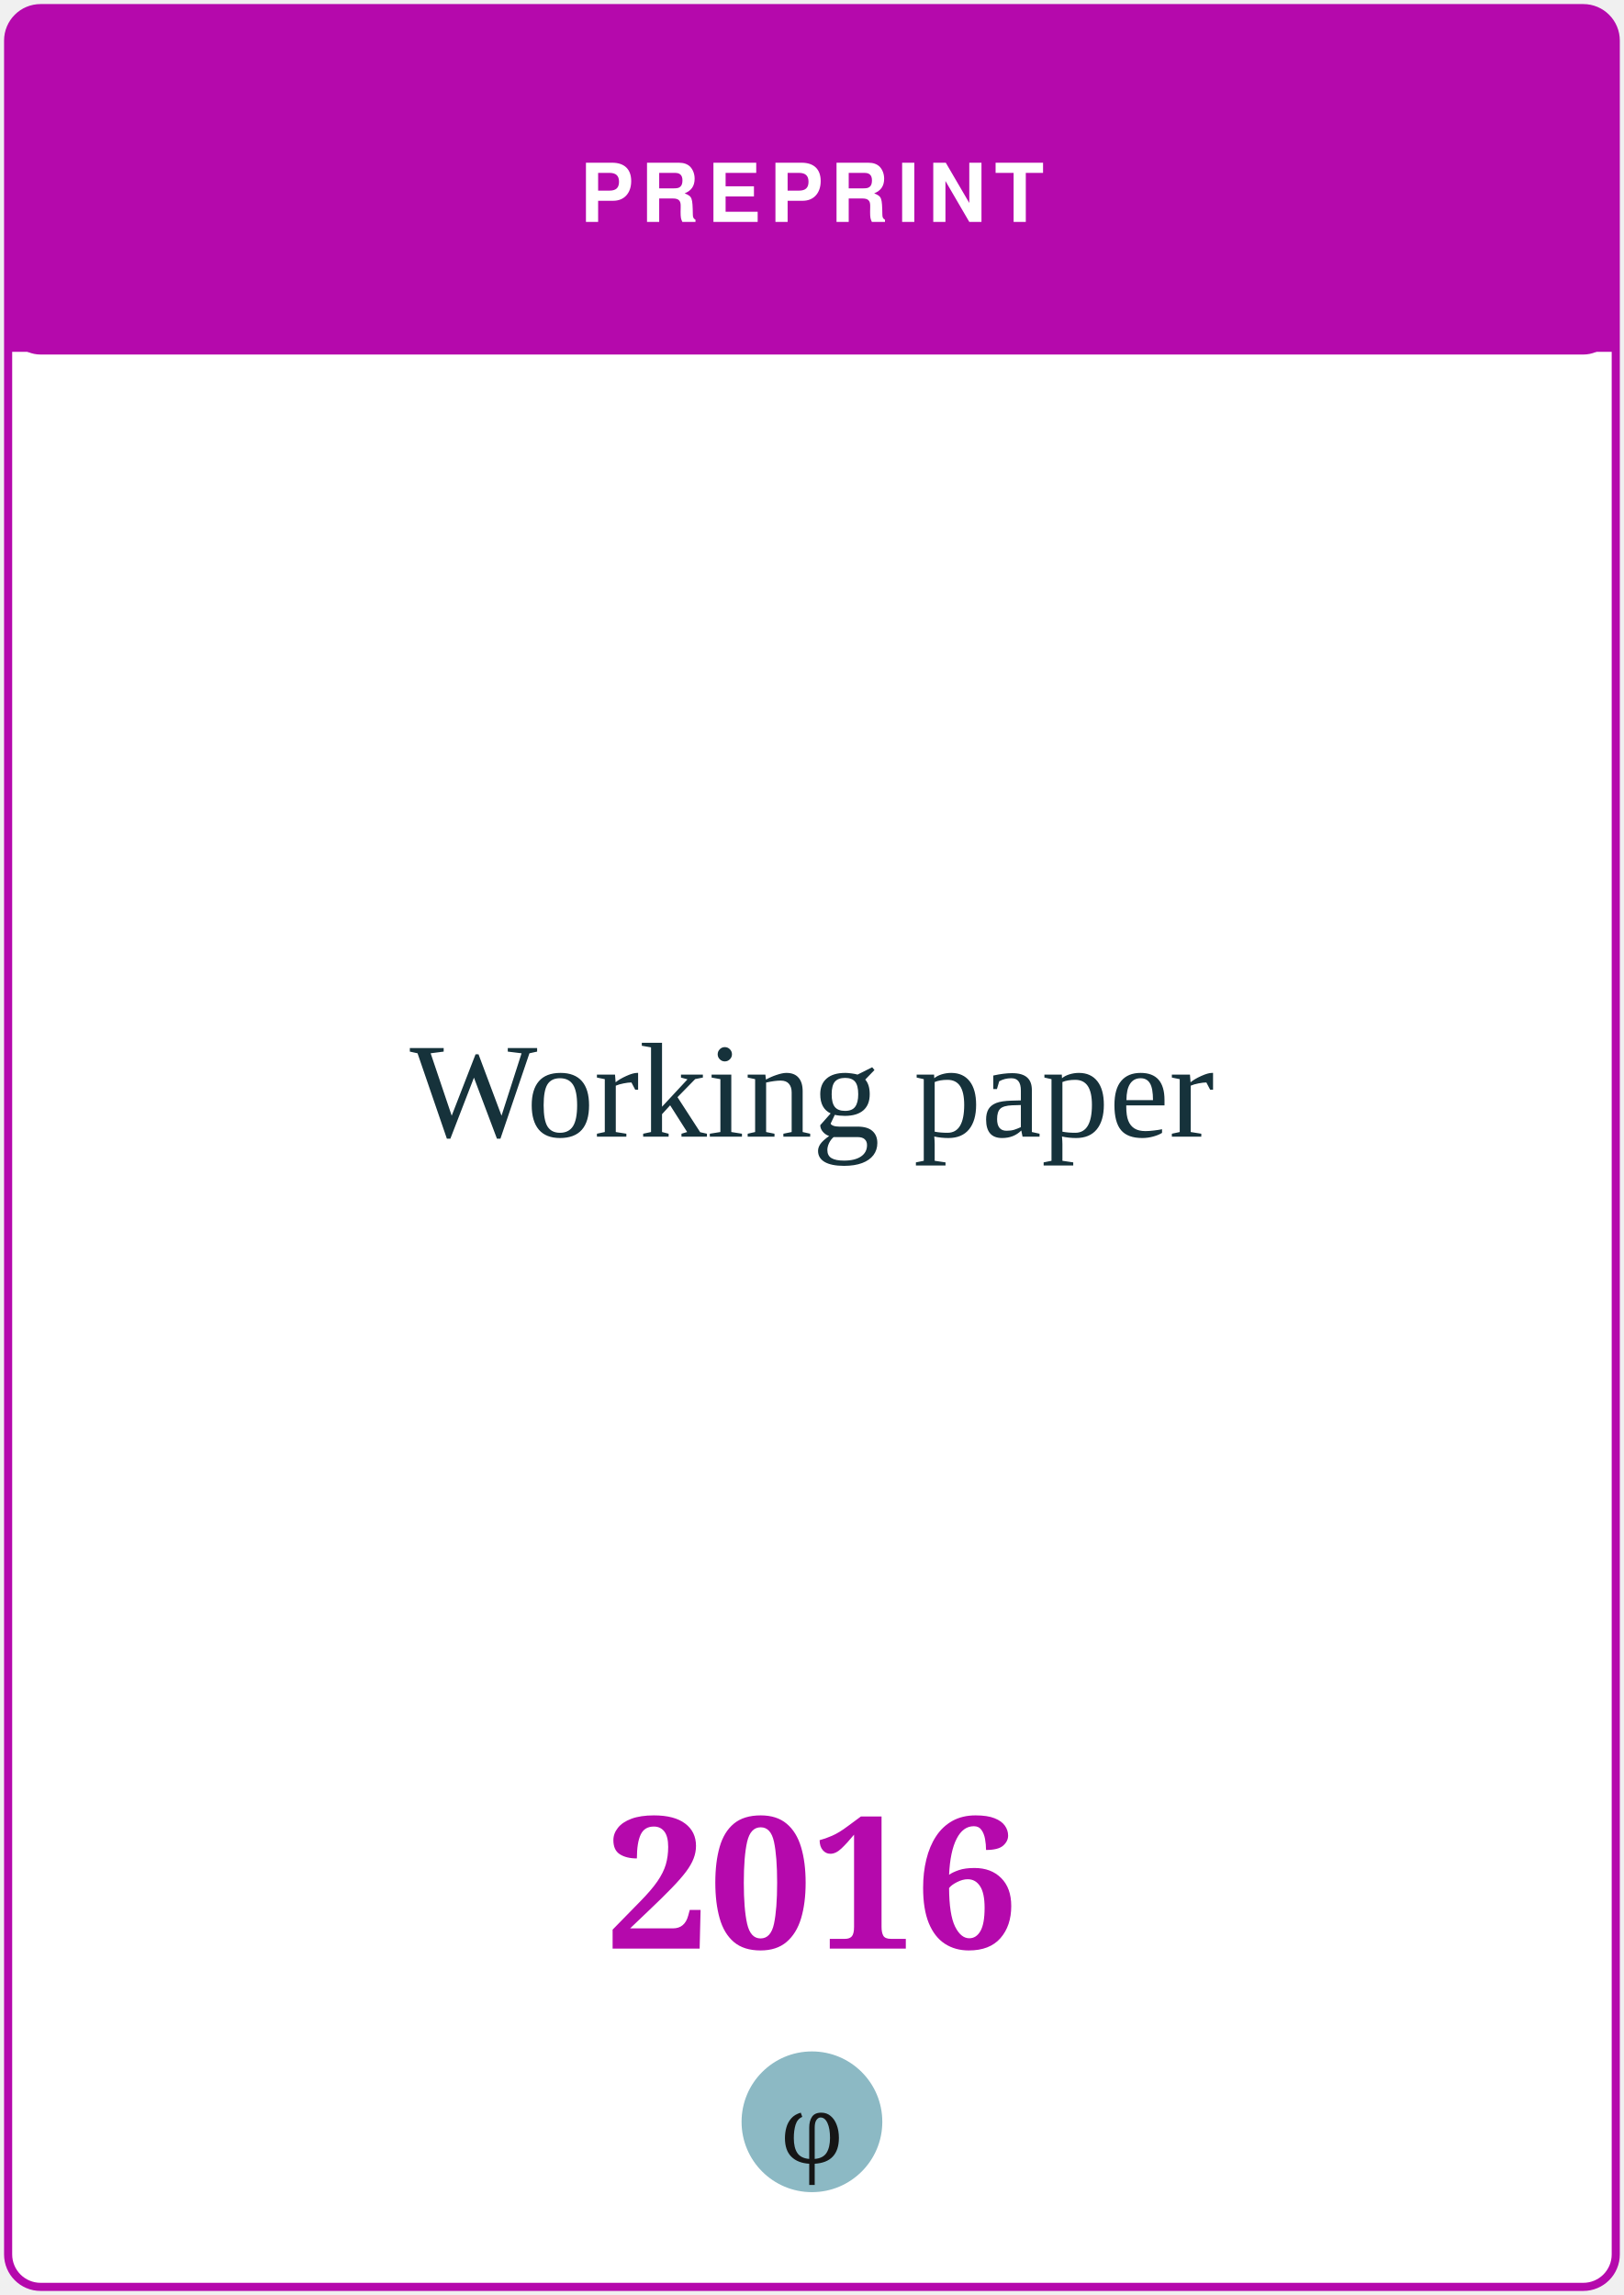
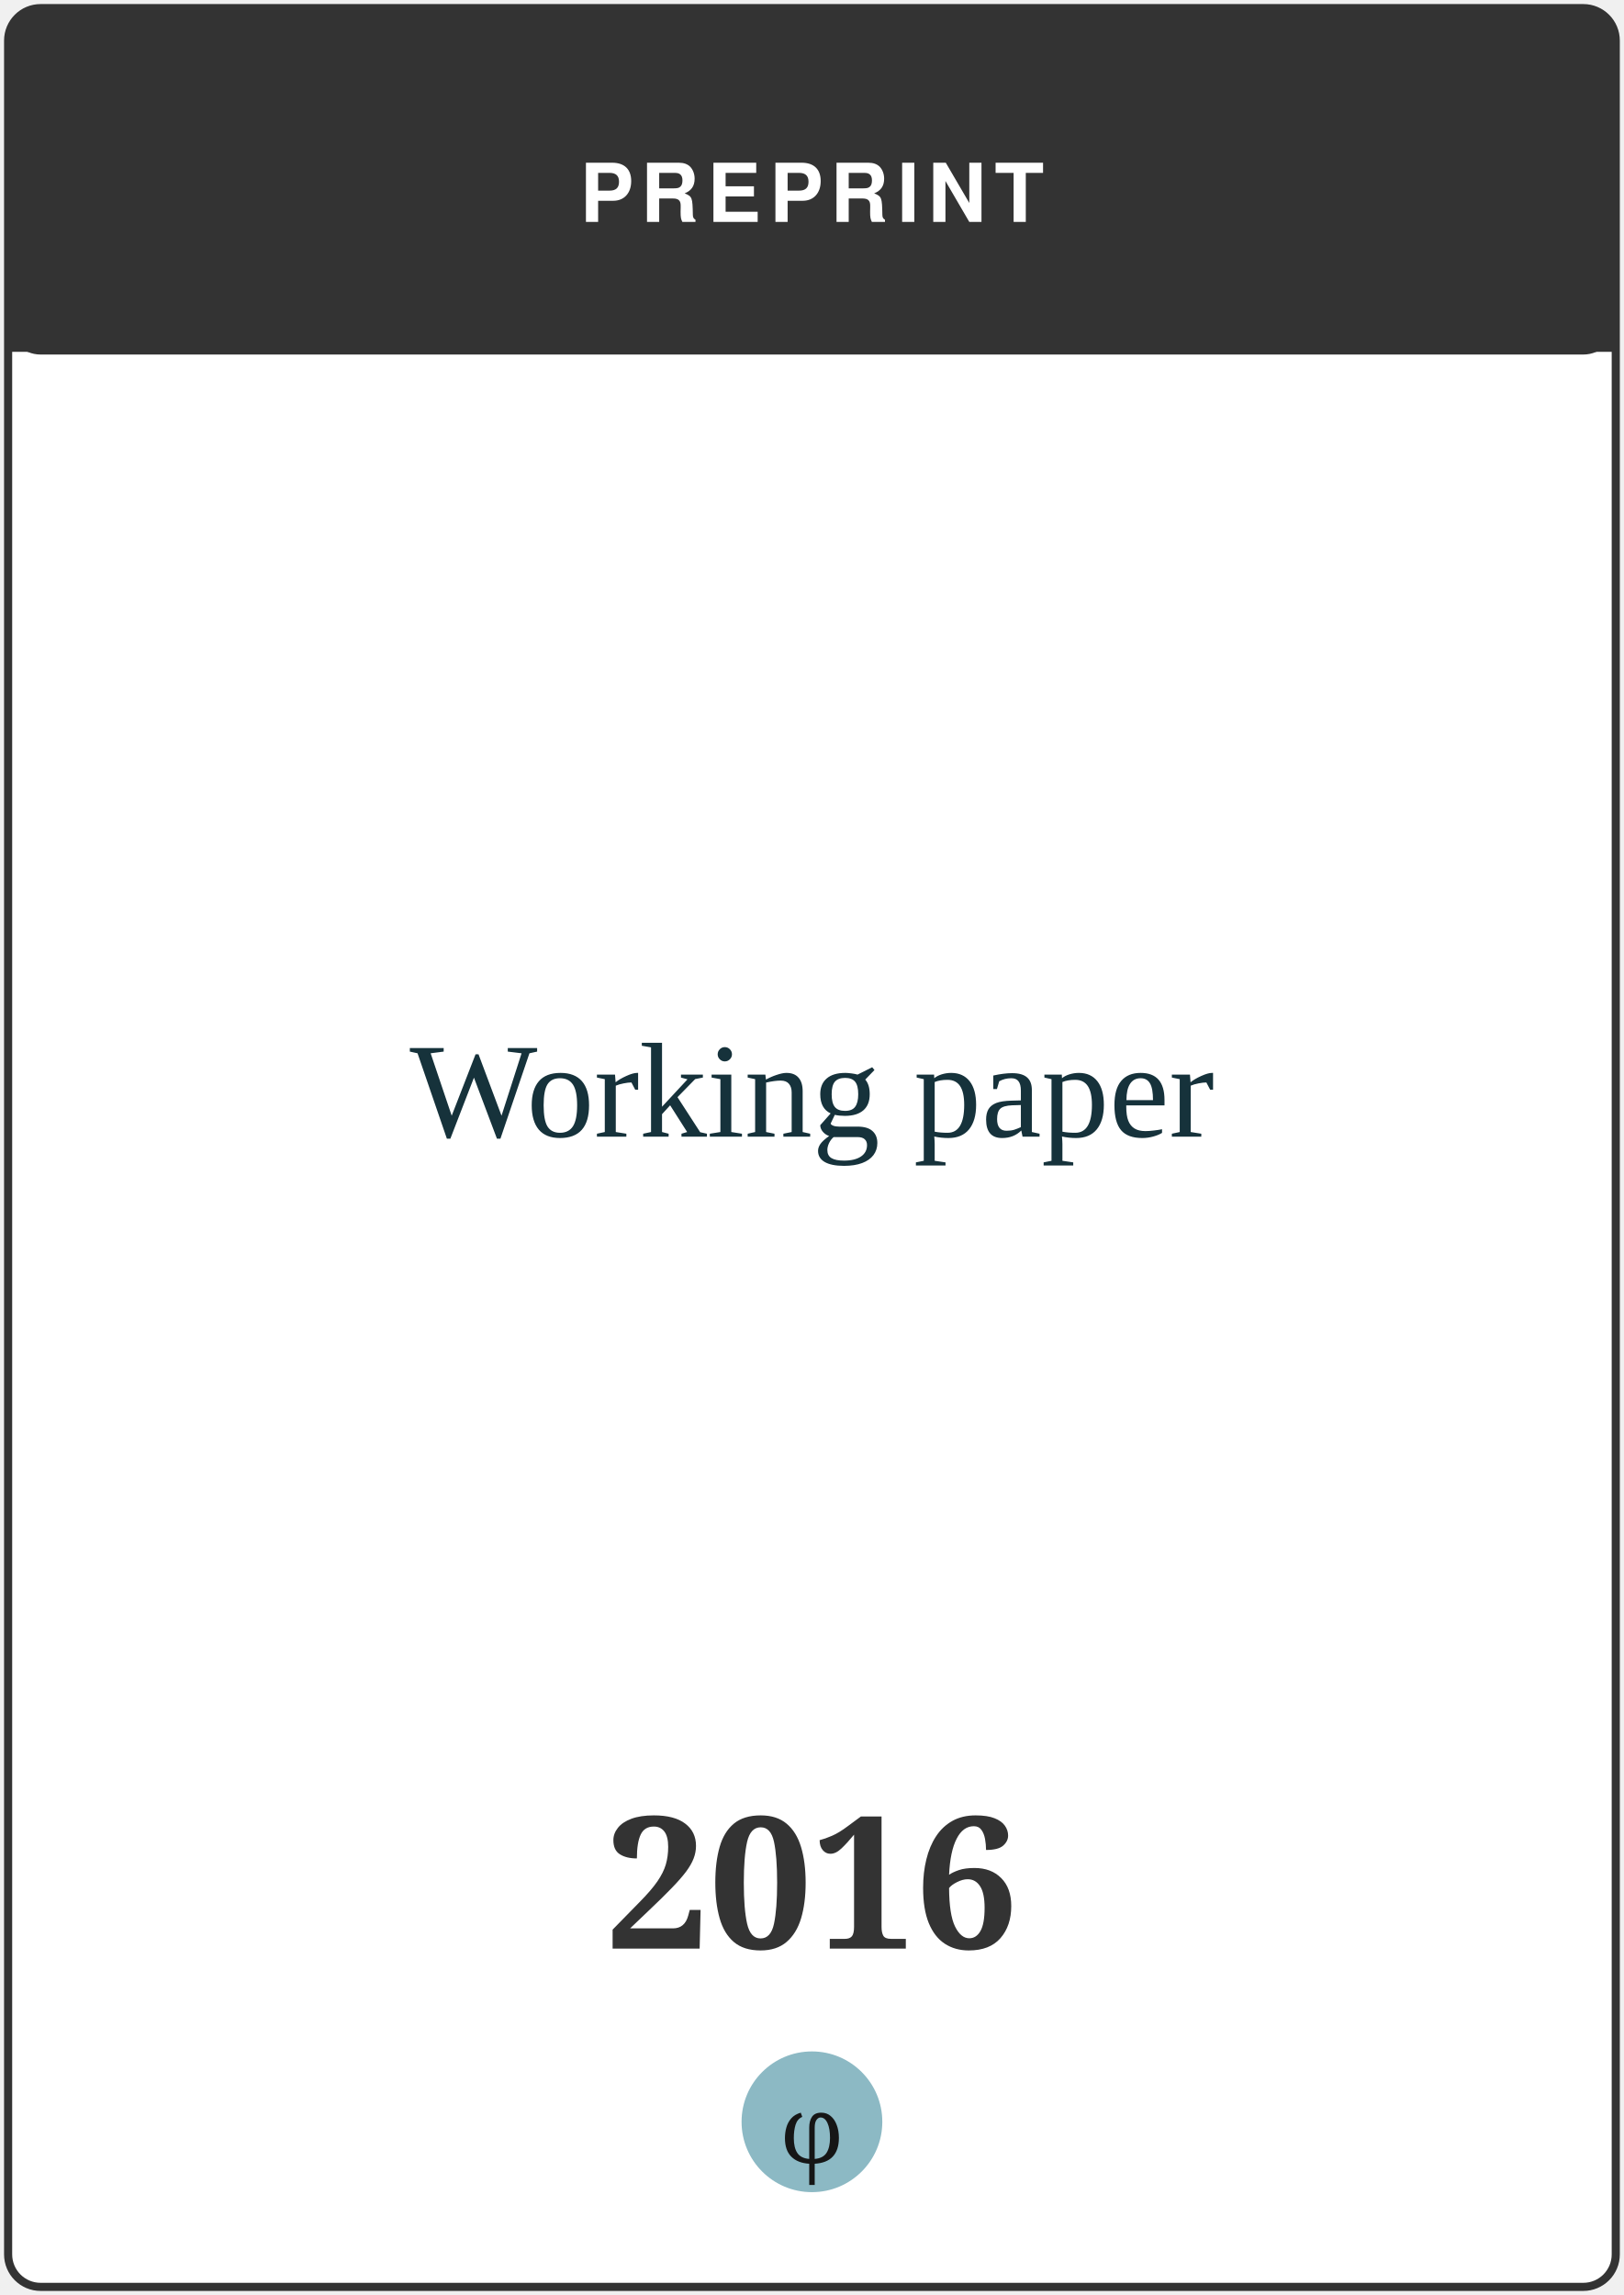
<svg xmlns="http://www.w3.org/2000/svg" viewBox="0 0 300 424" role="img" aria-label="Working paper">
-   <rect x="1.5" y="1.5" width="297" height="421" rx="6" fill="#ffffff" stroke="#b509ac" stroke-width="1.5" />
-   <rect x="1.5" y="1.5" width="297" height="64" rx="6" fill="#b509ac" />
-   <rect x="1.5" y="40" width="297" height="25" fill="#b509ac" />
+   <rect x="1.5" y="1.5" width="297" height="421" rx="6" fill="#ffffff" stroke="#333333" stroke-width="1.5" />
+   <rect x="1.5" y="1.5" width="297" height="64" rx="6" fill="#333333" />
+   <rect x="1.5" y="40" width="297" height="25" fill="#333333" />
  <text x="150" y="41" text-anchor="middle" font-family="Helvetica, Arial, sans-serif" font-weight="700" font-size="15" letter-spacing="1.5" fill="#ffffff">PREPRINT</text>
  <text x="150" y="210" text-anchor="middle" font-family="Georgia, 'Times New Roman', serif" font-size="25" fill="#16323b">Working paper</text>
-   <text x="150" y="360" text-anchor="middle" font-family="Georgia, serif" font-weight="700" font-size="34" fill="#b509ac">2016</text>
+   <text x="150" y="360" text-anchor="middle" font-family="Georgia, serif" font-weight="700" font-size="34" fill="#333333">2016</text>
  <circle cx="150" cy="392" r="13" fill="#8cb9c4" />
  <text x="150" y="393" text-anchor="middle" font-family="Georgia, serif" font-size="17" fill="#161616" dominant-baseline="central">φ</text>
</svg>
